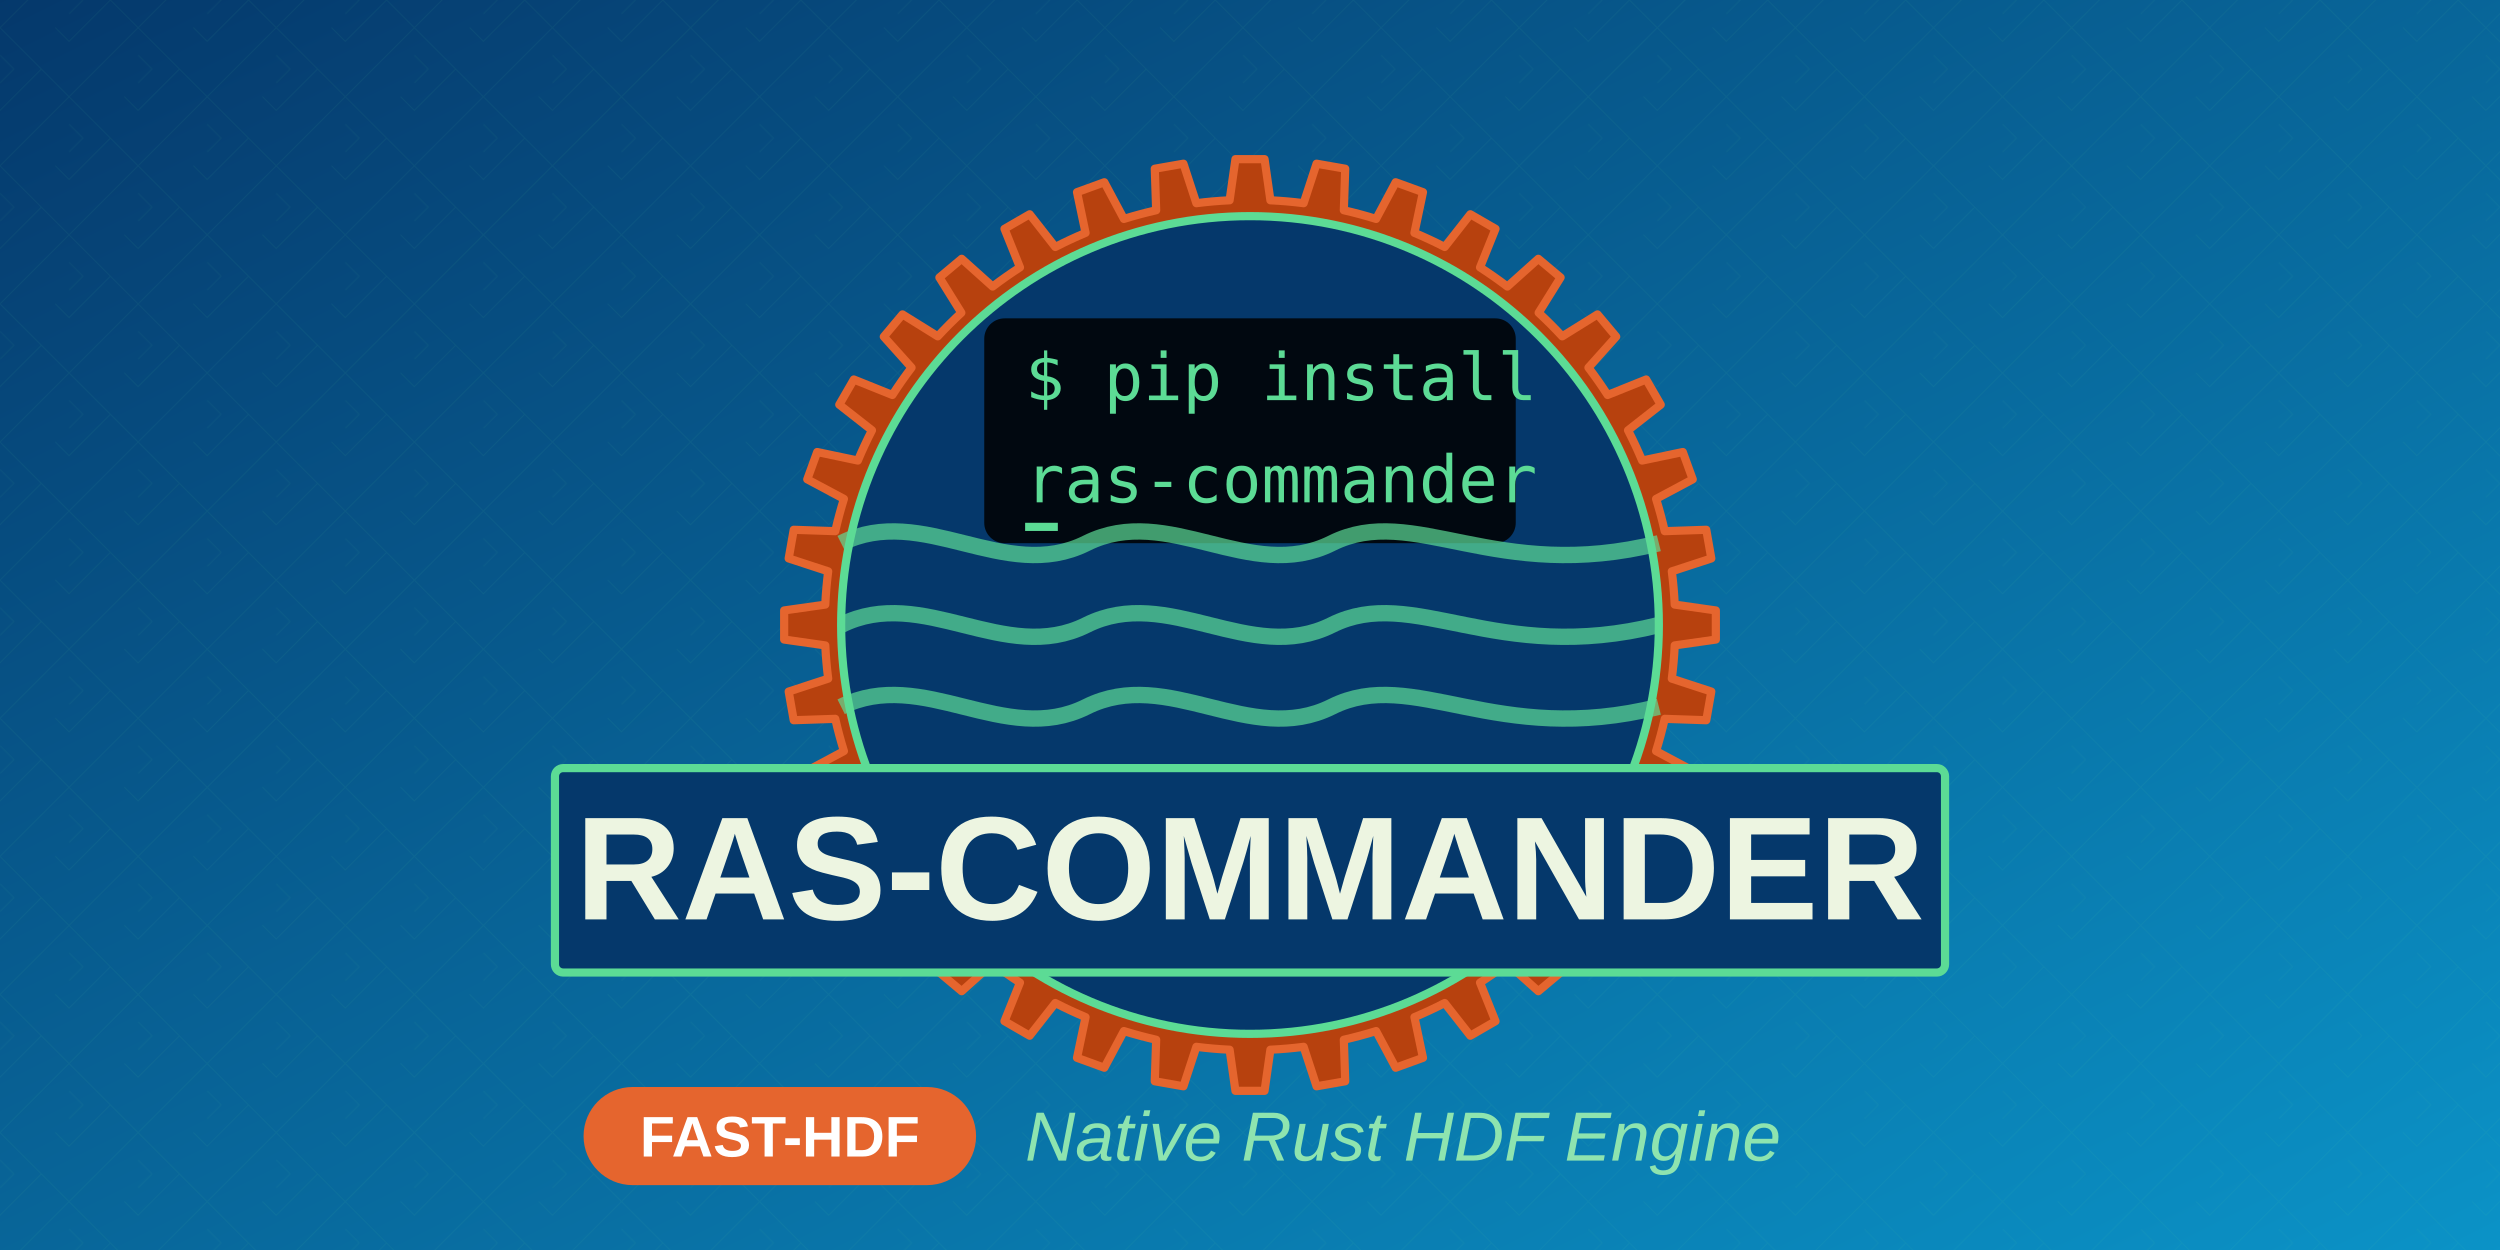
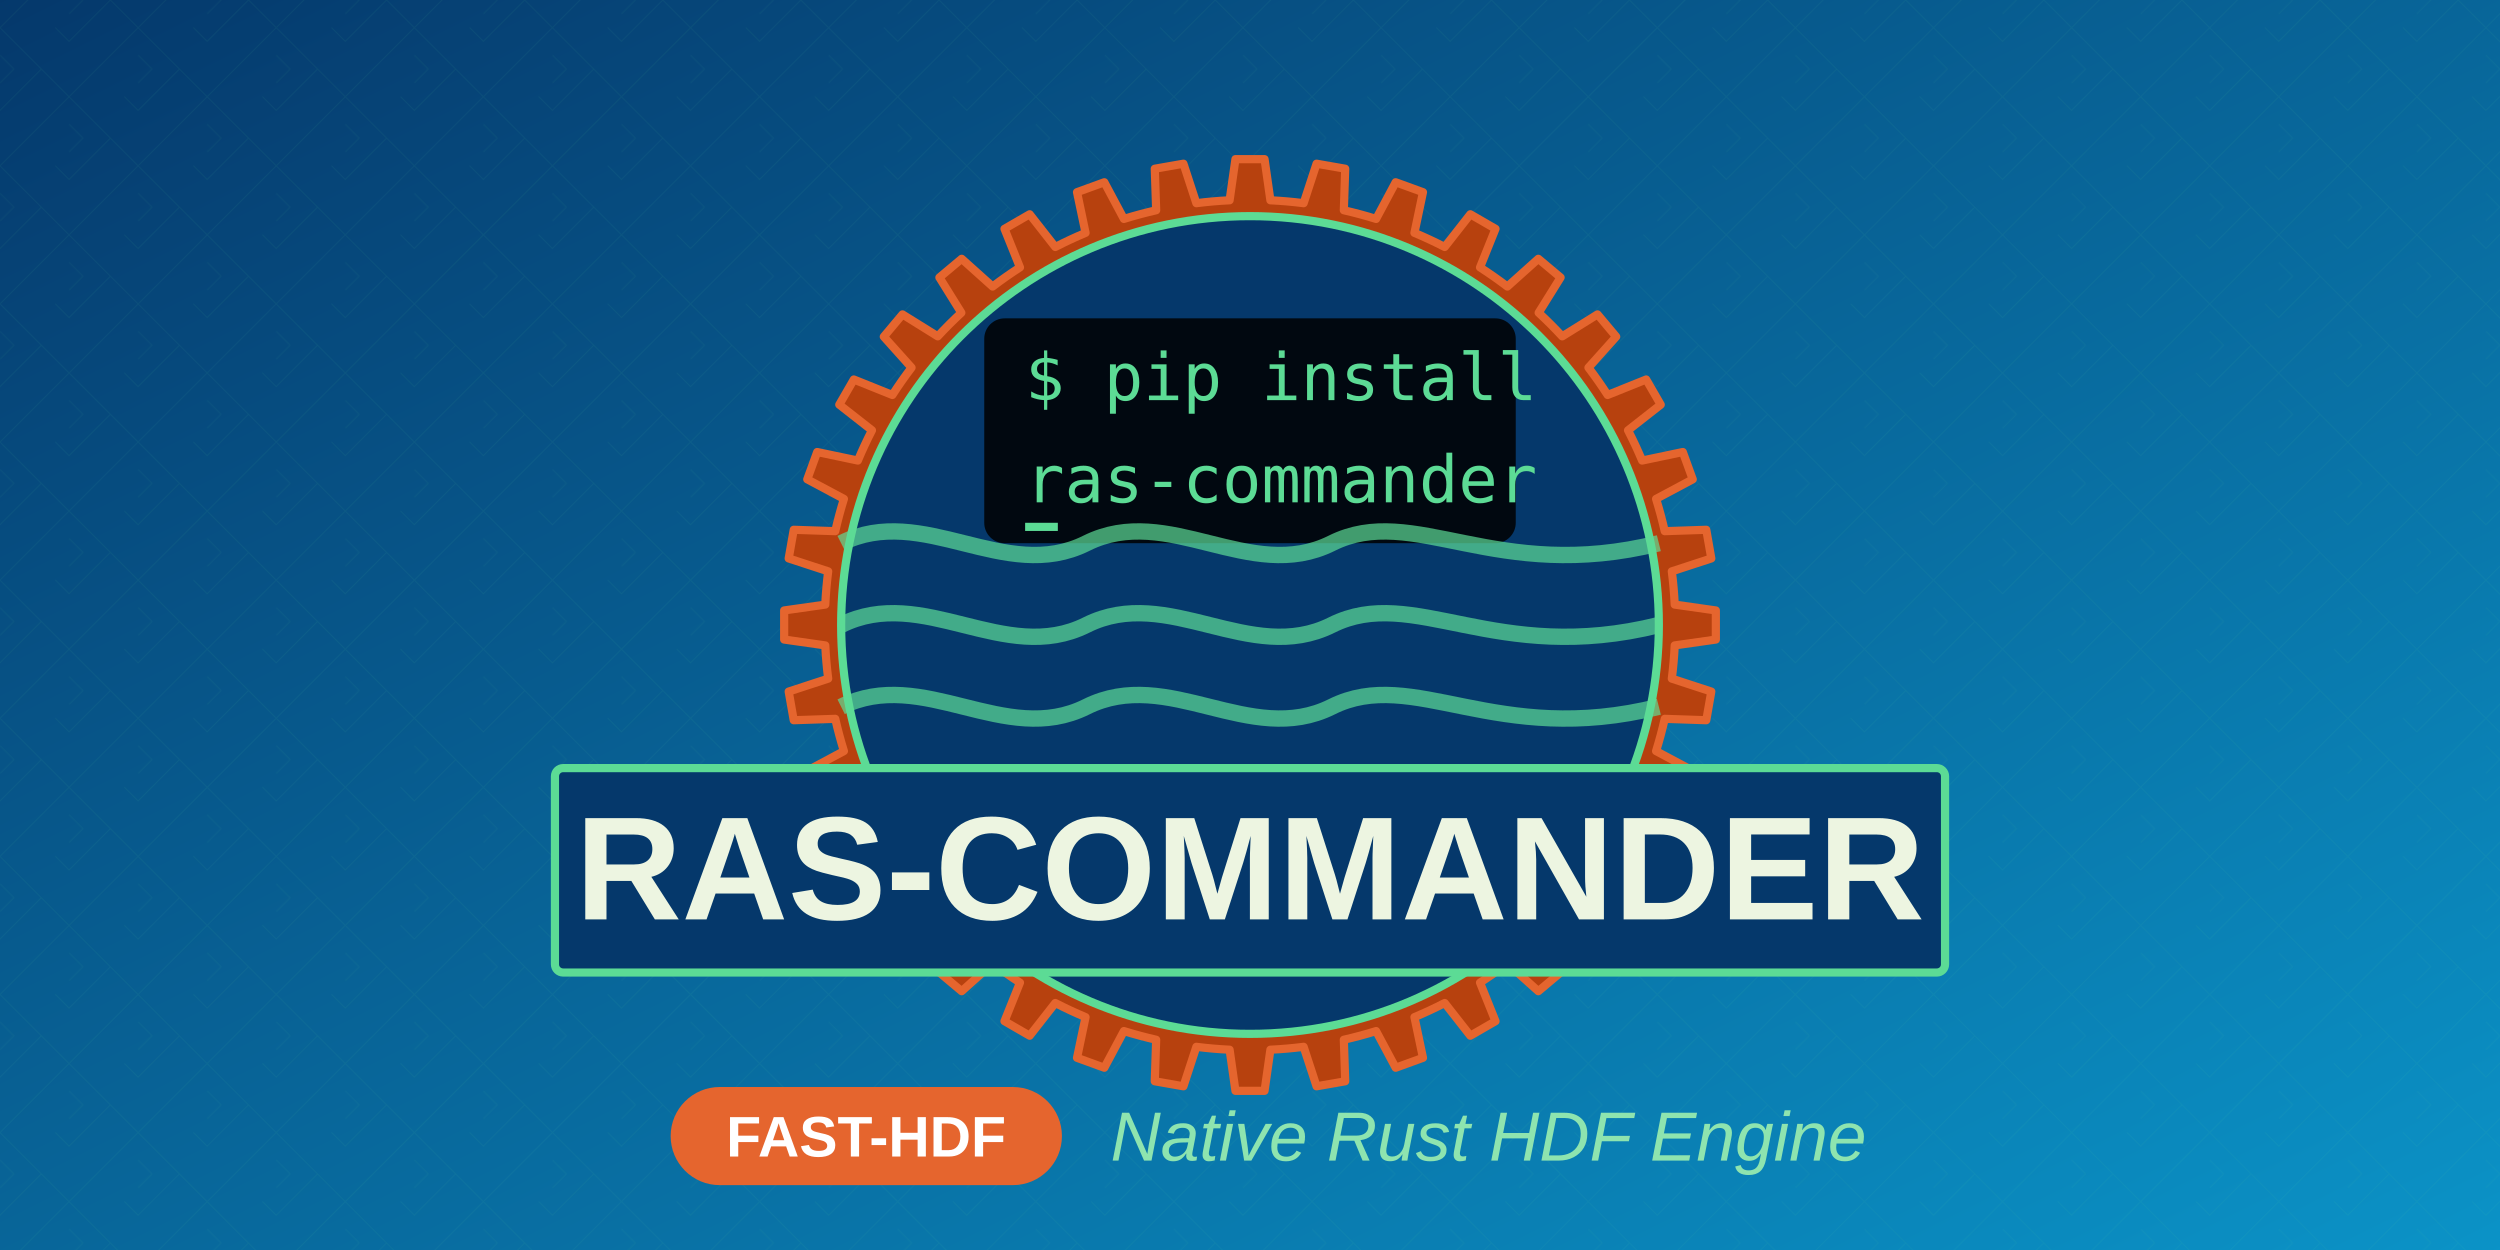
<svg xmlns="http://www.w3.org/2000/svg" viewBox="0 0 1280 640" width="1280" height="640">
  <defs>
    <linearGradient id="bg-gradient" x1="0%" y1="0%" x2="100%" y2="100%">
      <stop offset="0%" stop-color="#05386B" />
      <stop offset="100%" stop-color="#0B93C7" />
    </linearGradient>
    <pattern id="circuit-pattern" patternUnits="userSpaceOnUse" width="50" height="50" patternTransform="rotate(45)">
      <path d="M10,0 L10,50 M0,10 L50,10 M20,20 L30,20 L30,30 M40,10 L40,40 L30,40" fill="none" stroke="#5CDB95" stroke-width="0.5" stroke-opacity="0.3" />
    </pattern>
  </defs>
  <rect width="1280" height="640" fill="url(#bg-gradient)" />
  <rect width="1280" height="640" fill="url(#circuit-pattern)" opacity="0.2" />
  <g transform="translate(169,6) scale(2.09333)">
    <path d="M220.01,46.12 L221.44,36.06 L228.56,36.06 L229.99,46.12 A104,104 0 0 1 238.12,46.83 L241.28,37.17 L248.29,38.40 L247.95,48.56 A104,104 0 0 1 255.84,50.68 L260.63,41.71 L267.31,44.14 L265.22,54.09 A104,104 0 0 1 272.62,57.54 L278.89,49.54 L285.05,53.10 L281.26,62.53 A104,104 0 0 1 287.95,67.22 L295.52,60.43 L300.97,65.00 L295.60,73.63 A104,104 0 0 1 301.37,79.40 L310.00,74.03 L314.57,79.48 L307.78,87.05 A104,104 0 0 1 312.47,93.74 L321.90,89.95 L325.46,96.11 L317.46,102.38 A104,104 0 0 1 320.91,109.78 L330.86,107.69 L333.29,114.37 L324.32,119.16 A104,104 0 0 1 326.44,127.05 L336.60,126.71 L337.83,133.72 L328.17,136.88 A104,104 0 0 1 328.88,145.01 L338.94,146.44 L338.94,153.56 L328.88,154.99 A104,104 0 0 1 328.17,163.12 L337.83,166.28 L336.60,173.29 L326.44,172.95 A104,104 0 0 1 324.32,180.84 L333.29,185.63 L330.86,192.31 L320.91,190.22 A104,104 0 0 1 317.46,197.62 L325.46,203.89 L321.90,210.05 L312.47,206.26 A104,104 0 0 1 307.78,212.95 L314.57,220.52 L310.00,225.97 L301.37,220.60 A104,104 0 0 1 295.60,226.37 L300.97,235.00 L295.52,239.57 L287.95,232.78 A104,104 0 0 1 281.26,237.47 L285.05,246.90 L278.89,250.46 L272.62,242.46 A104,104 0 0 1 265.22,245.91 L267.31,255.86 L260.63,258.29 L255.84,249.32 A104,104 0 0 1 247.95,251.44 L248.29,261.60 L241.28,262.83 L238.12,253.17 A104,104 0 0 1 229.99,253.88 L228.56,263.94 L221.44,263.94 L220.01,253.88 A104,104 0 0 1 211.88,253.17 L208.72,262.83 L201.71,261.60 L202.05,251.44 A104,104 0 0 1 194.16,249.32 L189.37,258.29 L182.69,255.86 L184.78,245.91 A104,104 0 0 1 177.38,242.46 L171.11,250.46 L164.95,246.90 L168.74,237.47 A104,104 0 0 1 162.05,232.78 L154.48,239.57 L149.03,235.00 L154.40,226.37 A104,104 0 0 1 148.63,220.60 L140.00,225.97 L135.43,220.52 L142.22,212.95 A104,104 0 0 1 137.53,206.26 L128.10,210.05 L124.54,203.89 L132.54,197.62 A104,104 0 0 1 129.09,190.22 L119.14,192.31 L116.71,185.63 L125.68,180.84 A104,104 0 0 1 123.56,172.95 L113.40,173.29 L112.17,166.28 L121.83,163.12 A104,104 0 0 1 121.12,154.99 L111.06,153.56 L111.06,146.44 L121.12,145.01 A104,104 0 0 1 121.83,136.88 L112.17,133.72 L113.40,126.71 L123.56,127.05 A104,104 0 0 1 125.68,119.16 L116.71,114.37 L119.14,107.69 L129.09,109.78 A104,104 0 0 1 132.54,102.38 L124.54,96.11 L128.10,89.95 L137.53,93.74 A104,104 0 0 1 142.22,87.05 L135.43,79.48 L140.00,74.03 L148.63,79.40 A104,104 0 0 1 154.40,73.63 L149.03,65.00 L154.48,60.43 L162.05,67.22 A104,104 0 0 1 168.74,62.53 L164.95,53.10 L171.11,49.54 L177.38,57.54 A104,104 0 0 1 184.78,54.09 L182.69,44.14 L189.37,41.71 L194.16,50.68 A104,104 0 0 1 202.05,48.56 L201.71,38.40 L208.72,37.17 L211.88,46.83 A104,104 0 0 1 220.01,46.12 Z" fill="#B7410E" stroke="#E5652E" stroke-width="2" stroke-linejoin="round" />
    <circle cx="225" cy="150" r="100" fill="#05386B" stroke="#5CDB95" stroke-width="2" />
    <rect x="55" y="185" width="340" height="50" fill="#05386B" stroke="#5CDB95" stroke-width="2" rx="2" ry="2" />
    <rect x="160" y="75" width="130" height="55" rx="5" ry="5" fill="#000" fill-opacity="0.85" />
    <text x="170" y="95" font-family="Consolas, monospace" font-size="16" fill="#5CDB95">$ pip install</text>
    <text x="170" y="120" font-family="Consolas, monospace" font-size="16" fill="#5CDB95">ras-commander</text>
    <rect x="170" y="125" width="8" height="2" fill="#5CDB95">
      <animate attributeName="opacity" values="1;0;1" dur="1.2s" repeatCount="indefinite" />
    </rect>
    <g opacity="0.7">
      <path d="M125,130 C145,120 165,140 185,130 C205,120 225,140 245,130 C265,120 285,140 325,130" fill="none" stroke="#5CDB95" stroke-width="4" />
      <path d="M125,150 C145,140 165,160 185,150 C205,140 225,160 245,150 C265,140 285,160 325,150" fill="none" stroke="#5CDB95" stroke-width="4" />
      <path d="M125,170 C145,160 165,180 185,170 C205,160 225,180 245,170 C265,160 285,180 325,170" fill="none" stroke="#5CDB95" stroke-width="4" />
    </g>
    <text x="225" y="222" font-family="Arial, sans-serif" font-size="36" font-weight="bold" text-anchor="middle" fill="#EDF5E1">RAS-COMMANDER</text>
-     <rect x="62" y="263" width="96" height="24" rx="12" ry="12" fill="#E5652E" />
-     <text x="110" y="280" font-family="Arial, sans-serif" font-size="14" font-weight="bold" text-anchor="middle" fill="#FFFFFF">FAST-HDF</text>
-     <text x="170" y="281" font-family="Arial, sans-serif" font-size="17" font-style="italic" fill="#8EE4AF">Native Rust HDF Engine</text>
+     <rect x="83.3" y="263" width="95.7" height="24" rx="12" ry="12" fill="#E5652E" />
+     <text x="131.1" y="280" font-family="Arial, sans-serif" font-size="14" font-weight="bold" text-anchor="middle" fill="#FFFFFF">FAST-HDF</text>
+     <text x="190.9" y="281" font-family="Arial, sans-serif" font-size="17" font-style="italic" fill="#8EE4AF">Native Rust HDF Engine</text>
  </g>
</svg>
